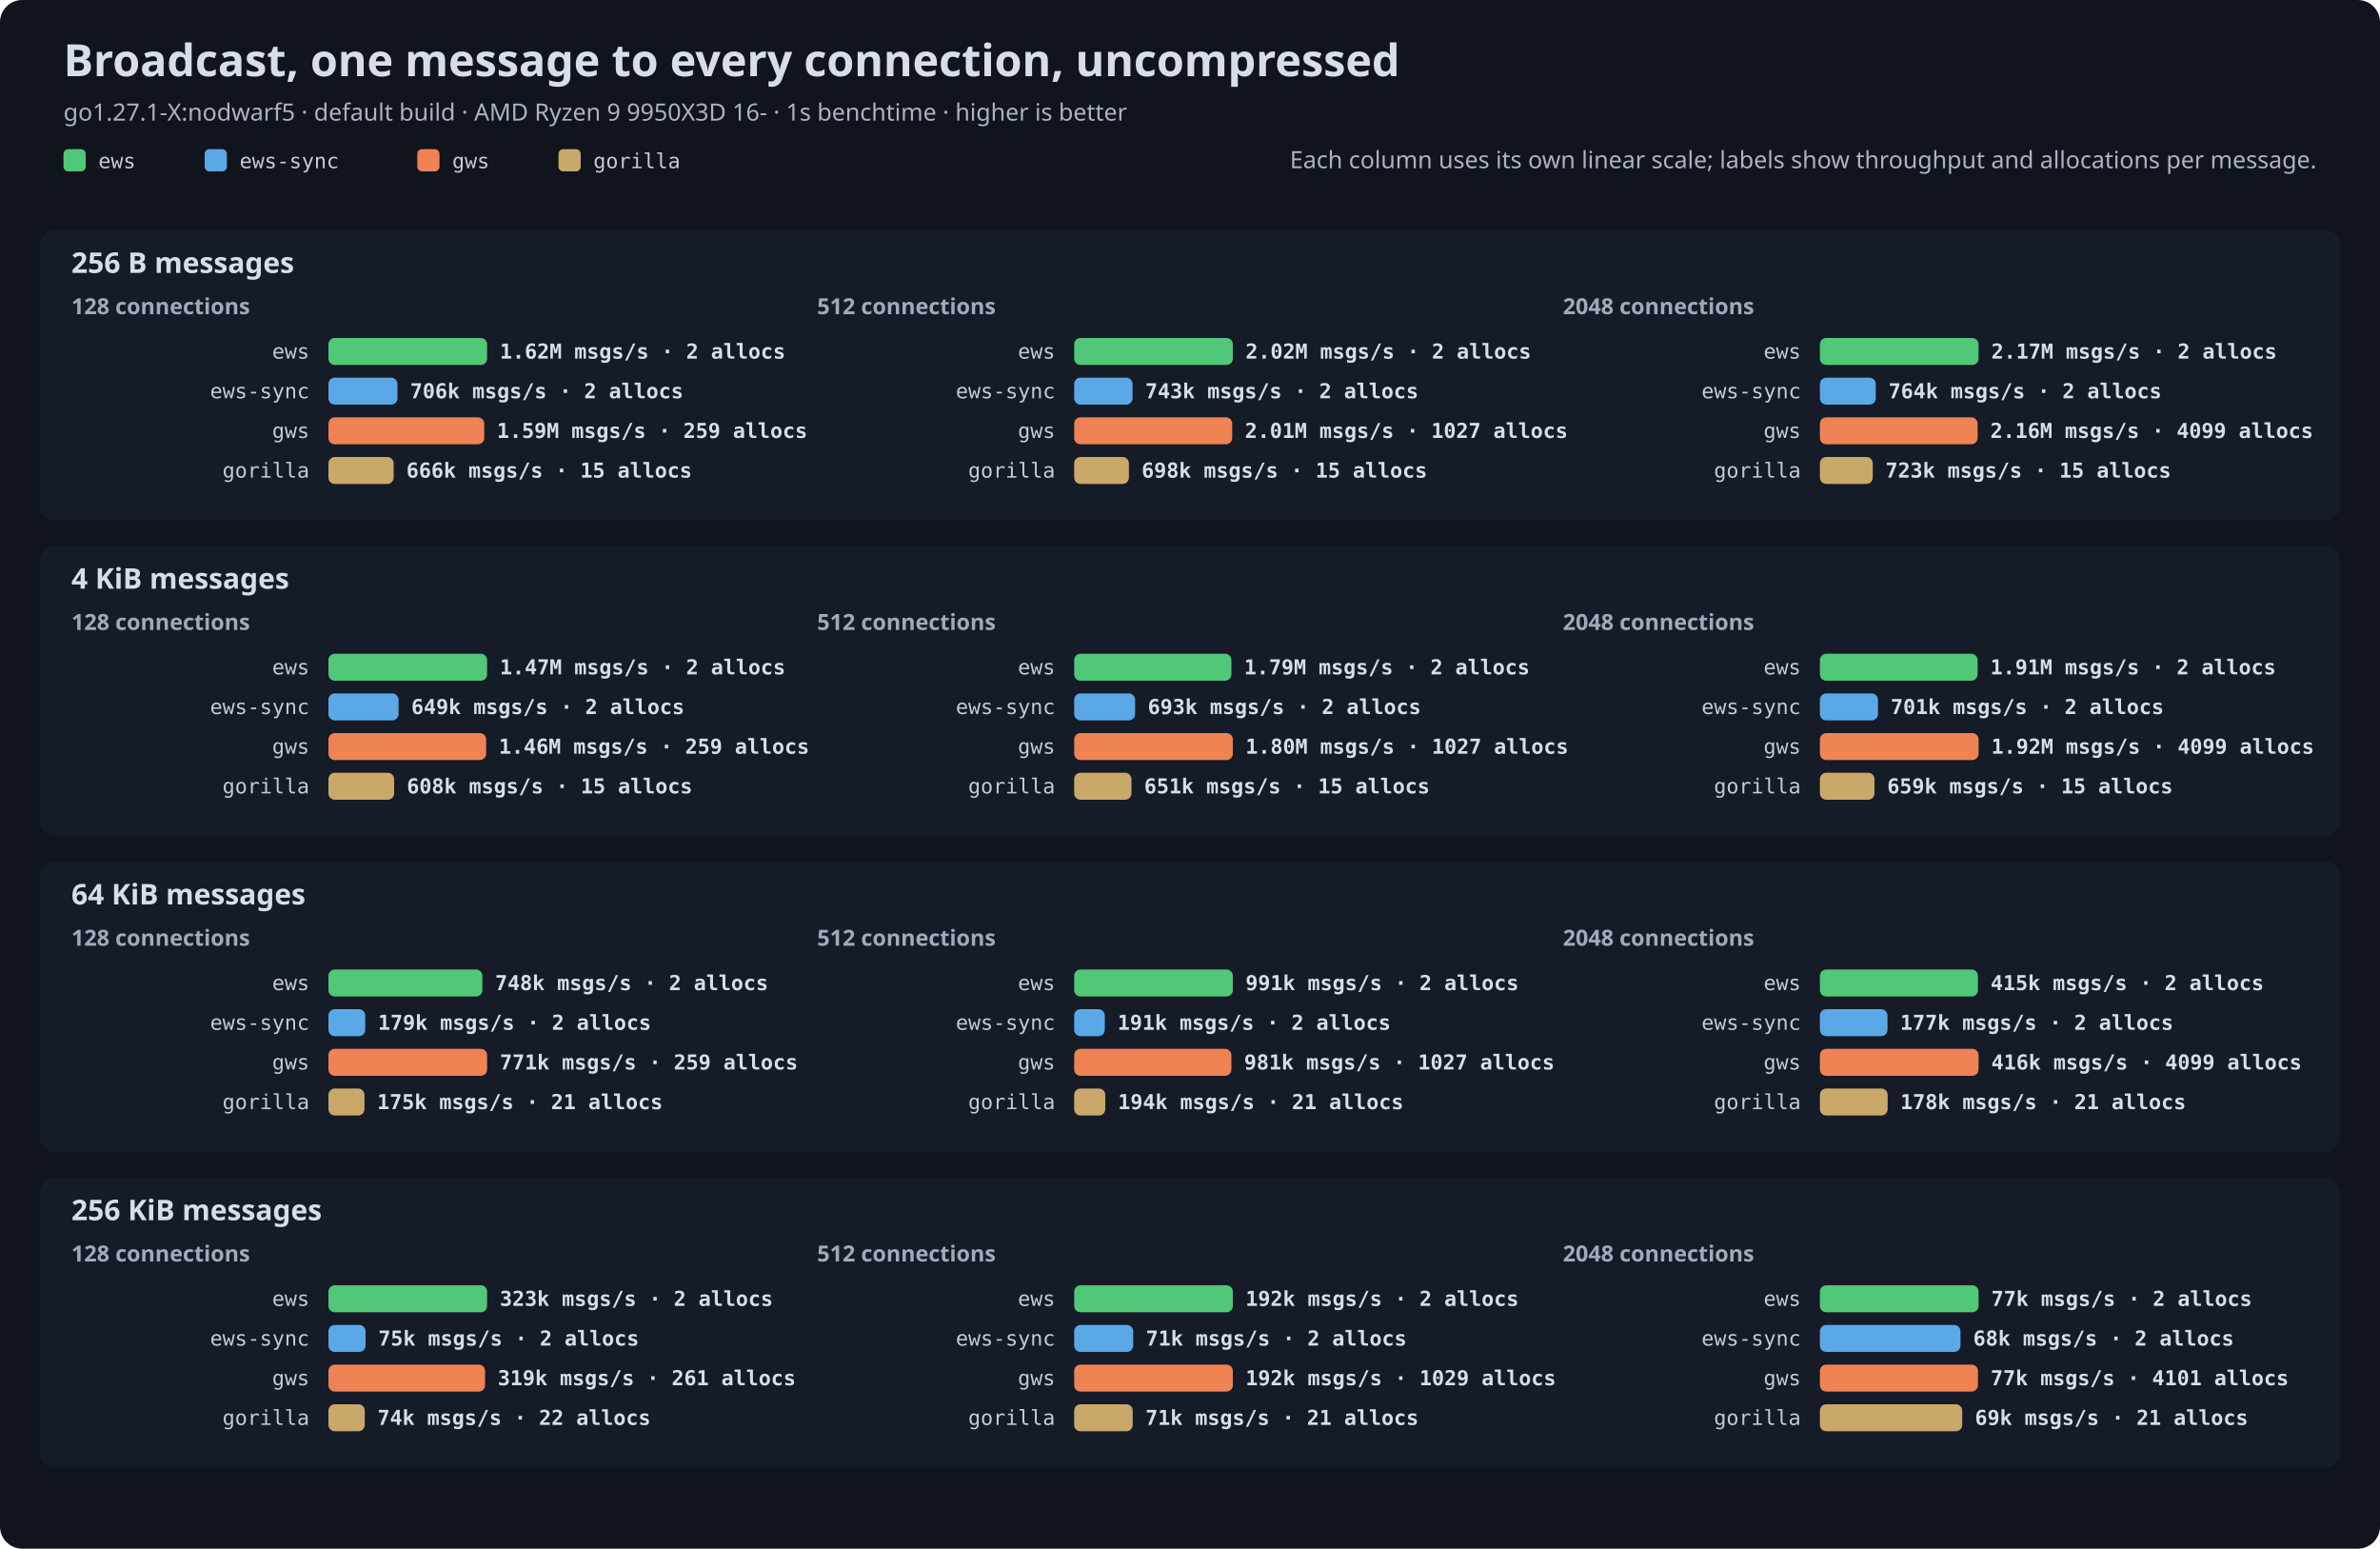
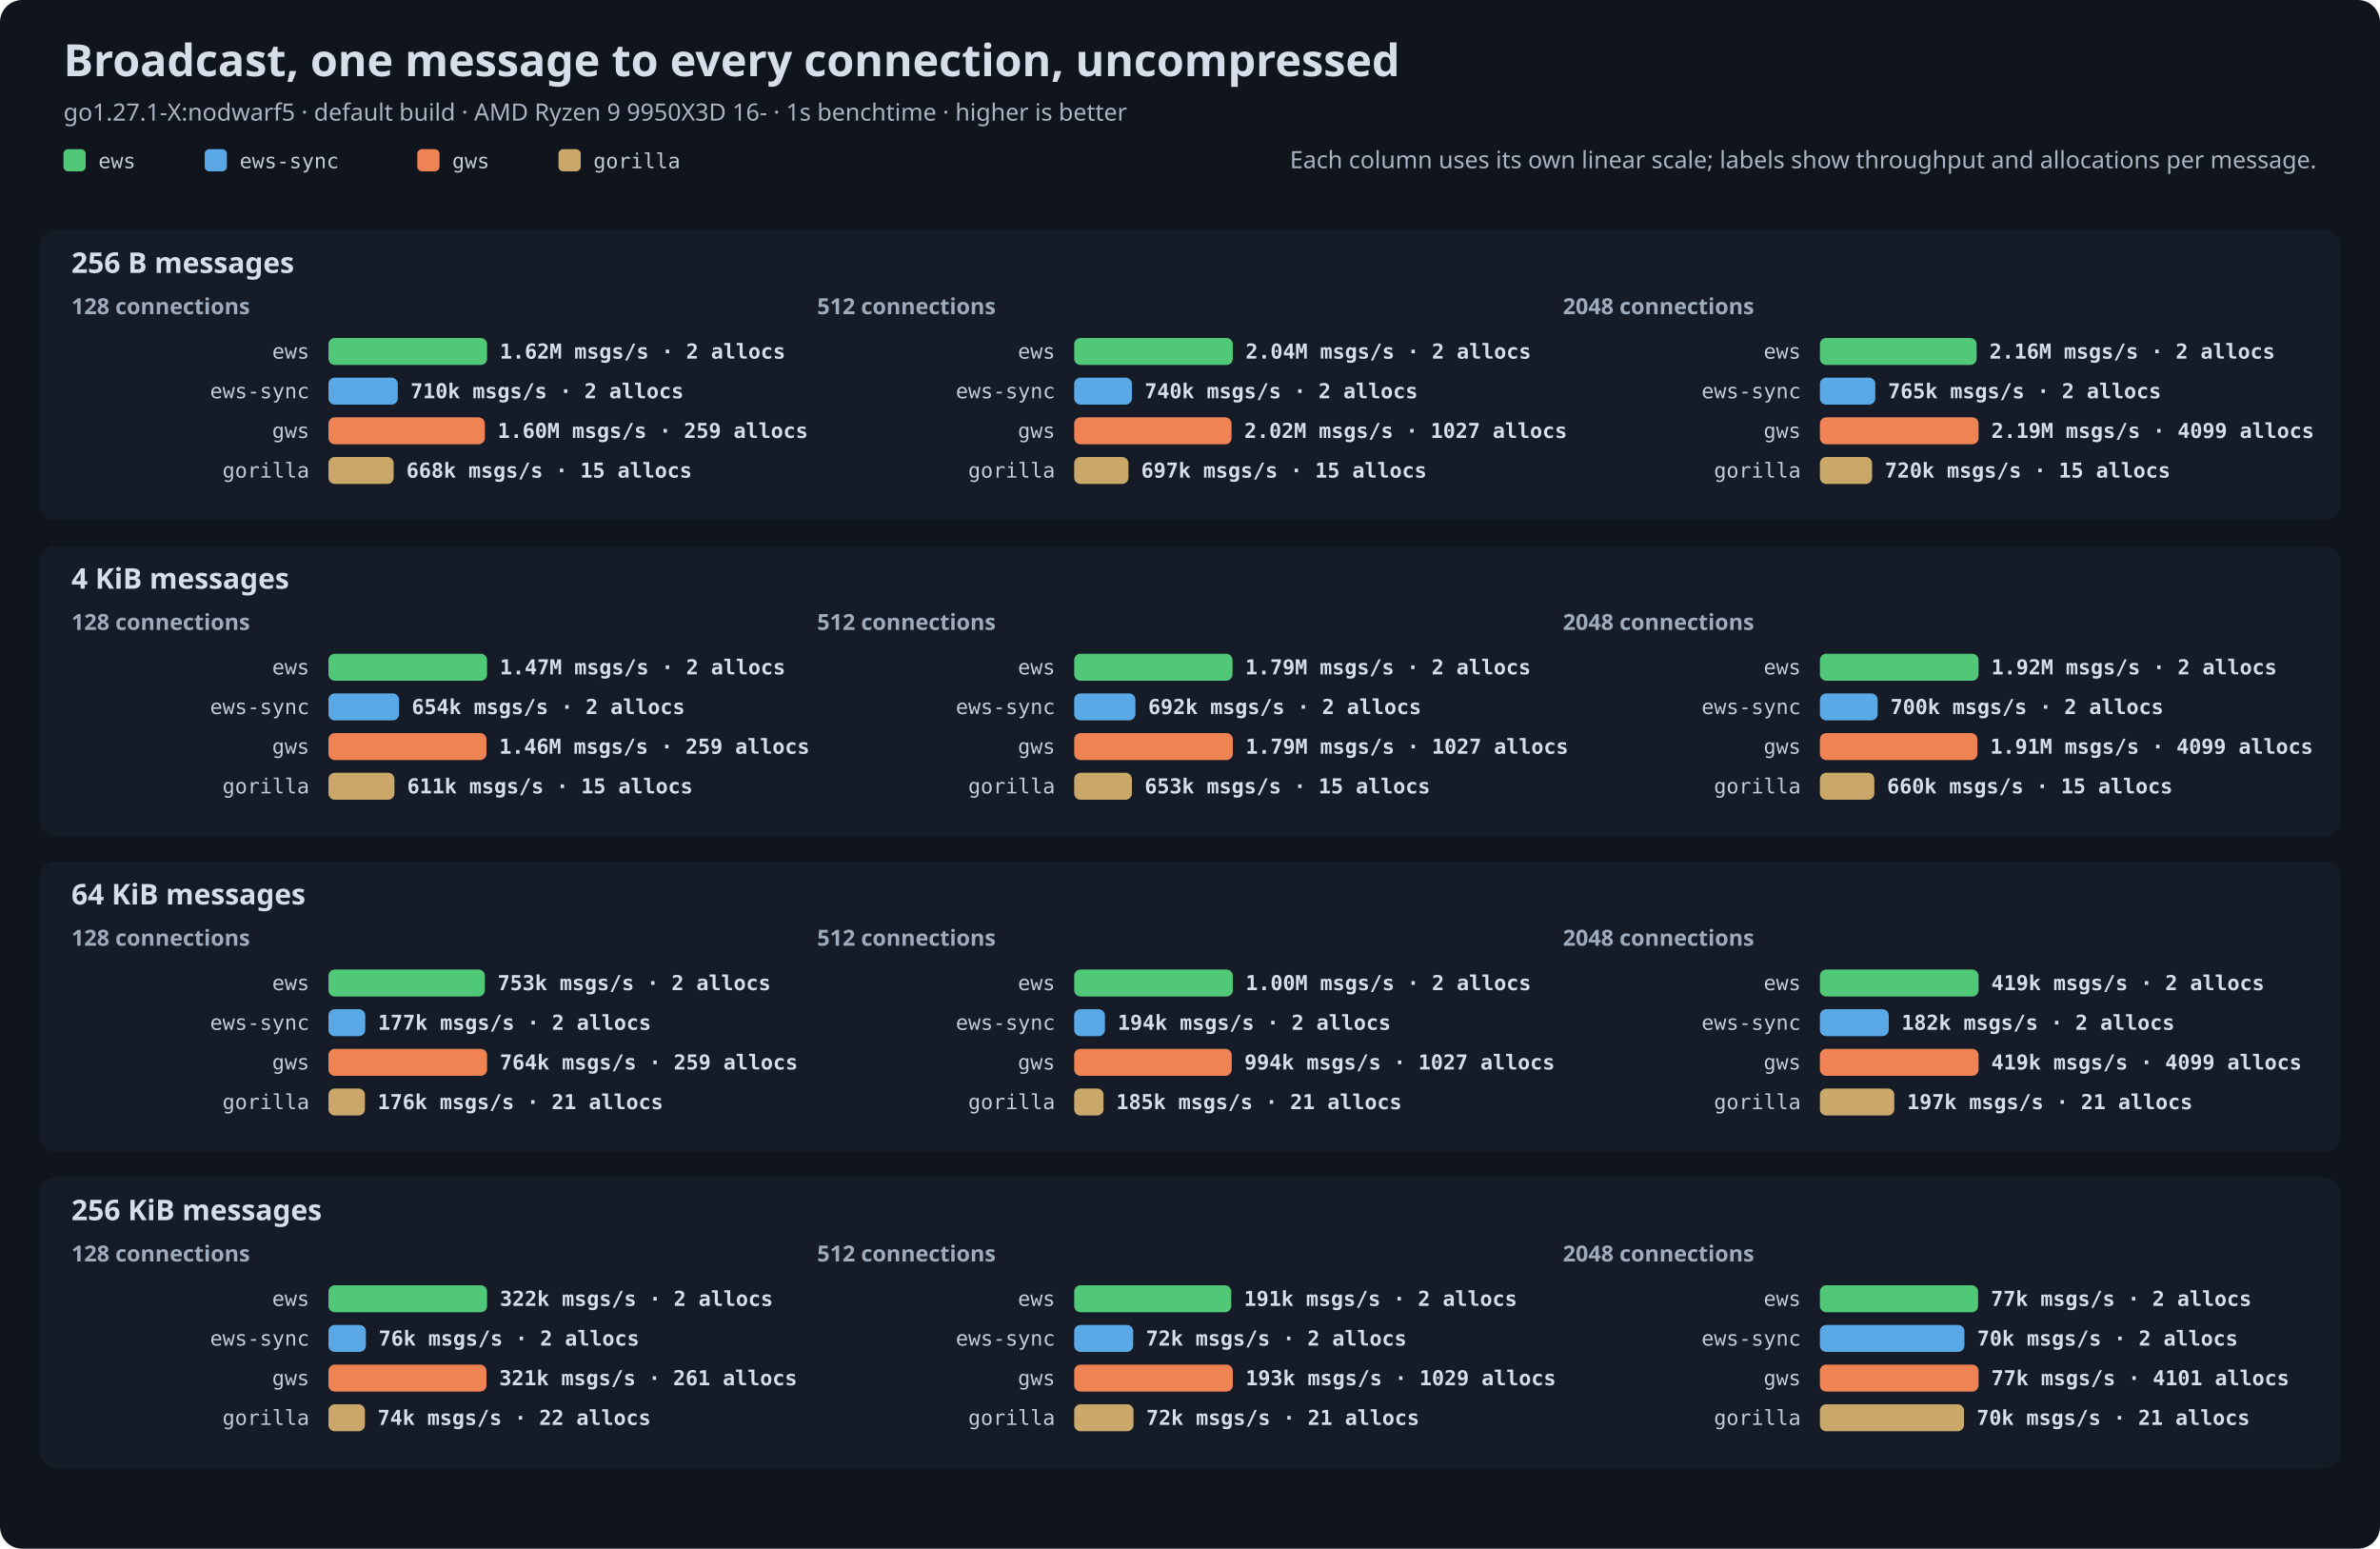
<svg xmlns="http://www.w3.org/2000/svg" width="1500" height="976" viewBox="0 0 1500 976" role="img" aria-labelledby="title desc">
  <style>text{font-family:ui-monospace,SFMono-Regular,Menlo,Consolas,monospace;fill:#d8dee9}.title{font-family:ui-sans-serif,system-ui,sans-serif;font-size:28px;font-weight:700}.subtitle{font-family:ui-sans-serif,system-ui,sans-serif;font-size:15px;fill:#aab4c3}.group{font-family:ui-sans-serif,system-ui,sans-serif;font-size:18px;font-weight:650}.contract{font-family:ui-sans-serif,system-ui,sans-serif;font-size:14px;font-weight:650;fill:#9eabbc}.series{font-size:13px;fill:#c4ccd8}.value{font-size:13px;font-weight:650}.panel{fill:#151c27}</style>
  <rect width="1500" height="976" rx="14" fill="#10151d" />
  <text class="title" x="40" y="48">Broadcast, one message to every connection, uncompressed</text>
  <text class="subtitle" x="40" y="76">go1.27.1-X:nodwarf5 · default build · AMD Ryzen 9 9950X3D 16- · 1s benchtime · higher is better</text>
  <rect x="40" y="94" width="14" height="14" rx="3" fill="#50c878" />
  <text class="series" x="62" y="106">ews</text>
  <rect x="129" y="94" width="14" height="14" rx="3" fill="#5aa9e6" />
  <text class="series" x="151" y="106">ews-sync</text>
  <rect x="263" y="94" width="14" height="14" rx="3" fill="#ef8354" />
  <text class="series" x="285" y="106">gws</text>
  <rect x="352" y="94" width="14" height="14" rx="3" fill="#c9a86a" />
  <text class="series" x="374" y="106">gorilla</text>
  <text class="subtitle" x="1460" y="106" text-anchor="end">Each column uses its own linear scale; labels show throughput and allocations per message.</text>
  <g transform="translate(0,145)">
    <rect class="panel" x="25" y="0" width="1450" height="183" rx="10" />
    <text class="group" x="45" y="27">256 B messages</text>
    <text class="contract" x="45" y="53">128 connections</text>
    <text class="series" x="195" y="81" text-anchor="end">ews</text>
    <rect x="207" y="68" width="100.0" height="17" rx="4" fill="#50c878" />
    <text class="value" x="315.0" y="81">1.62M msgs/s · 2 allocs</text>
    <text class="series" x="195" y="106" text-anchor="end">ews-sync</text>
-     <rect x="207" y="93" width="43.5" height="17" rx="4" fill="#5aa9e6" />
-     <text class="value" x="258.5" y="106">706k msgs/s · 2 allocs</text>
+     <rect x="207" y="93" width="43.7" height="17" rx="4" fill="#5aa9e6" />
+     <text class="value" x="258.7" y="106">710k msgs/s · 2 allocs</text>
    <text class="series" x="195" y="131" text-anchor="end">gws</text>
-     <rect x="207" y="118" width="98.2" height="17" rx="4" fill="#ef8354" />
-     <text class="value" x="313.2" y="131">1.59M msgs/s · 259 allocs</text>
+     <rect x="207" y="118" width="98.6" height="17" rx="4" fill="#ef8354" />
+     <text class="value" x="313.6" y="131">1.60M msgs/s · 259 allocs</text>
    <text class="series" x="195" y="156" text-anchor="end">gorilla</text>
    <rect x="207" y="143" width="41.1" height="17" rx="4" fill="#c9a86a" />
-     <text class="value" x="256.1" y="156">666k msgs/s · 15 allocs</text>
+     <text class="value" x="256.1" y="156">668k msgs/s · 15 allocs</text>
    <text class="contract" x="515" y="53">512 connections</text>
    <text class="series" x="665" y="81" text-anchor="end">ews</text>
    <rect x="677" y="68" width="100.0" height="17" rx="4" fill="#50c878" />
-     <text class="value" x="785.0" y="81">2.02M msgs/s · 2 allocs</text>
+     <text class="value" x="785.0" y="81">2.04M msgs/s · 2 allocs</text>
    <text class="series" x="665" y="106" text-anchor="end">ews-sync</text>
-     <rect x="677" y="93" width="36.8" height="17" rx="4" fill="#5aa9e6" />
-     <text class="value" x="721.8" y="106">743k msgs/s · 2 allocs</text>
+     <rect x="677" y="93" width="36.4" height="17" rx="4" fill="#5aa9e6" />
+     <text class="value" x="721.4" y="106">740k msgs/s · 2 allocs</text>
    <text class="series" x="665" y="131" text-anchor="end">gws</text>
-     <rect x="677" y="118" width="99.6" height="17" rx="4" fill="#ef8354" />
-     <text class="value" x="784.6" y="131">2.01M msgs/s · 1027 allocs</text>
+     <rect x="677" y="118" width="99.2" height="17" rx="4" fill="#ef8354" />
+     <text class="value" x="784.2" y="131">2.02M msgs/s · 1027 allocs</text>
    <text class="series" x="665" y="156" text-anchor="end">gorilla</text>
-     <rect x="677" y="143" width="34.5" height="17" rx="4" fill="#c9a86a" />
-     <text class="value" x="719.5" y="156">698k msgs/s · 15 allocs</text>
+     <rect x="677" y="143" width="34.2" height="17" rx="4" fill="#c9a86a" />
+     <text class="value" x="719.2" y="156">697k msgs/s · 15 allocs</text>
    <text class="contract" x="985" y="53">2048 connections</text>
    <text class="series" x="1135" y="81" text-anchor="end">ews</text>
-     <rect x="1147" y="68" width="100.0" height="17" rx="4" fill="#50c878" />
-     <text class="value" x="1255.0" y="81">2.17M msgs/s · 2 allocs</text>
+     <rect x="1147" y="68" width="98.8" height="17" rx="4" fill="#50c878" />
+     <text class="value" x="1253.8" y="81">2.16M msgs/s · 2 allocs</text>
    <text class="series" x="1135" y="106" text-anchor="end">ews-sync</text>
-     <rect x="1147" y="93" width="35.2" height="17" rx="4" fill="#5aa9e6" />
-     <text class="value" x="1190.2" y="106">764k msgs/s · 2 allocs</text>
+     <rect x="1147" y="93" width="34.9" height="17" rx="4" fill="#5aa9e6" />
+     <text class="value" x="1189.9" y="106">765k msgs/s · 2 allocs</text>
    <text class="series" x="1135" y="131" text-anchor="end">gws</text>
-     <rect x="1147" y="118" width="99.4" height="17" rx="4" fill="#ef8354" />
-     <text class="value" x="1254.4" y="131">2.16M msgs/s · 4099 allocs</text>
+     <rect x="1147" y="118" width="100.0" height="17" rx="4" fill="#ef8354" />
+     <text class="value" x="1255.0" y="131">2.19M msgs/s · 4099 allocs</text>
    <text class="series" x="1135" y="156" text-anchor="end">gorilla</text>
-     <rect x="1147" y="143" width="33.3" height="17" rx="4" fill="#c9a86a" />
-     <text class="value" x="1188.3" y="156">723k msgs/s · 15 allocs</text>
+     <rect x="1147" y="143" width="32.9" height="17" rx="4" fill="#c9a86a" />
+     <text class="value" x="1187.9" y="156">720k msgs/s · 15 allocs</text>
  </g>
  <g transform="translate(0,344)">
    <rect class="panel" x="25" y="0" width="1450" height="183" rx="10" />
    <text class="group" x="45" y="27">4 KiB messages</text>
    <text class="contract" x="45" y="53">128 connections</text>
    <text class="series" x="195" y="81" text-anchor="end">ews</text>
    <rect x="207" y="68" width="100.0" height="17" rx="4" fill="#50c878" />
    <text class="value" x="315.0" y="81">1.47M msgs/s · 2 allocs</text>
    <text class="series" x="195" y="106" text-anchor="end">ews-sync</text>
-     <rect x="207" y="93" width="44.2" height="17" rx="4" fill="#5aa9e6" />
-     <text class="value" x="259.2" y="106">649k msgs/s · 2 allocs</text>
+     <rect x="207" y="93" width="44.5" height="17" rx="4" fill="#5aa9e6" />
+     <text class="value" x="259.5" y="106">654k msgs/s · 2 allocs</text>
    <text class="series" x="195" y="131" text-anchor="end">gws</text>
-     <rect x="207" y="118" width="99.4" height="17" rx="4" fill="#ef8354" />
-     <text class="value" x="314.4" y="131">1.46M msgs/s · 259 allocs</text>
+     <rect x="207" y="118" width="99.6" height="17" rx="4" fill="#ef8354" />
+     <text class="value" x="314.6" y="131">1.46M msgs/s · 259 allocs</text>
    <text class="series" x="195" y="156" text-anchor="end">gorilla</text>
-     <rect x="207" y="143" width="41.4" height="17" rx="4" fill="#c9a86a" />
-     <text class="value" x="256.4" y="156">608k msgs/s · 15 allocs</text>
+     <rect x="207" y="143" width="41.6" height="17" rx="4" fill="#c9a86a" />
+     <text class="value" x="256.6" y="156">611k msgs/s · 15 allocs</text>
    <text class="contract" x="515" y="53">512 connections</text>
    <text class="series" x="665" y="81" text-anchor="end">ews</text>
-     <rect x="677" y="68" width="99.1" height="17" rx="4" fill="#50c878" />
-     <text class="value" x="784.1" y="81">1.79M msgs/s · 2 allocs</text>
+     <rect x="677" y="68" width="99.8" height="17" rx="4" fill="#50c878" />
+     <text class="value" x="784.8" y="81">1.79M msgs/s · 2 allocs</text>
    <text class="series" x="665" y="106" text-anchor="end">ews-sync</text>
-     <rect x="677" y="93" width="38.4" height="17" rx="4" fill="#5aa9e6" />
-     <text class="value" x="723.4" y="106">693k msgs/s · 2 allocs</text>
+     <rect x="677" y="93" width="38.6" height="17" rx="4" fill="#5aa9e6" />
+     <text class="value" x="723.6" y="106">692k msgs/s · 2 allocs</text>
    <text class="series" x="665" y="131" text-anchor="end">gws</text>
    <rect x="677" y="118" width="100.0" height="17" rx="4" fill="#ef8354" />
-     <text class="value" x="785.0" y="131">1.80M msgs/s · 1027 allocs</text>
+     <text class="value" x="785.0" y="131">1.79M msgs/s · 1027 allocs</text>
    <text class="series" x="665" y="156" text-anchor="end">gorilla</text>
-     <rect x="677" y="143" width="36.1" height="17" rx="4" fill="#c9a86a" />
-     <text class="value" x="721.1" y="156">651k msgs/s · 15 allocs</text>
+     <rect x="677" y="143" width="36.4" height="17" rx="4" fill="#c9a86a" />
+     <text class="value" x="721.4" y="156">653k msgs/s · 15 allocs</text>
    <text class="contract" x="985" y="53">2048 connections</text>
    <text class="series" x="1135" y="81" text-anchor="end">ews</text>
-     <rect x="1147" y="68" width="99.4" height="17" rx="4" fill="#50c878" />
-     <text class="value" x="1254.4" y="81">1.91M msgs/s · 2 allocs</text>
+     <rect x="1147" y="68" width="100.0" height="17" rx="4" fill="#50c878" />
+     <text class="value" x="1255.0" y="81">1.92M msgs/s · 2 allocs</text>
    <text class="series" x="1135" y="106" text-anchor="end">ews-sync</text>
-     <rect x="1147" y="93" width="36.6" height="17" rx="4" fill="#5aa9e6" />
-     <text class="value" x="1191.6" y="106">701k msgs/s · 2 allocs</text>
+     <rect x="1147" y="93" width="36.4" height="17" rx="4" fill="#5aa9e6" />
+     <text class="value" x="1191.4" y="106">700k msgs/s · 2 allocs</text>
    <text class="series" x="1135" y="131" text-anchor="end">gws</text>
-     <rect x="1147" y="118" width="100.0" height="17" rx="4" fill="#ef8354" />
-     <text class="value" x="1255.0" y="131">1.92M msgs/s · 4099 allocs</text>
+     <rect x="1147" y="118" width="99.3" height="17" rx="4" fill="#ef8354" />
+     <text class="value" x="1254.3" y="131">1.91M msgs/s · 4099 allocs</text>
    <text class="series" x="1135" y="156" text-anchor="end">gorilla</text>
-     <rect x="1147" y="143" width="34.4" height="17" rx="4" fill="#c9a86a" />
-     <text class="value" x="1189.4" y="156">659k msgs/s · 15 allocs</text>
+     <rect x="1147" y="143" width="34.3" height="17" rx="4" fill="#c9a86a" />
+     <text class="value" x="1189.3" y="156">660k msgs/s · 15 allocs</text>
  </g>
  <g transform="translate(0,543)">
    <rect class="panel" x="25" y="0" width="1450" height="183" rx="10" />
    <text class="group" x="45" y="27">64 KiB messages</text>
    <text class="contract" x="45" y="53">128 connections</text>
    <text class="series" x="195" y="81" text-anchor="end">ews</text>
-     <rect x="207" y="68" width="97.0" height="17" rx="4" fill="#50c878" />
-     <text class="value" x="312.0" y="81">748k msgs/s · 2 allocs</text>
+     <rect x="207" y="68" width="98.6" height="17" rx="4" fill="#50c878" />
+     <text class="value" x="313.6" y="81">753k msgs/s · 2 allocs</text>
    <text class="series" x="195" y="106" text-anchor="end">ews-sync</text>
    <rect x="207" y="93" width="23.2" height="17" rx="4" fill="#5aa9e6" />
-     <text class="value" x="238.2" y="106">179k msgs/s · 2 allocs</text>
+     <text class="value" x="238.2" y="106">177k msgs/s · 2 allocs</text>
    <text class="series" x="195" y="131" text-anchor="end">gws</text>
    <rect x="207" y="118" width="100.0" height="17" rx="4" fill="#ef8354" />
-     <text class="value" x="315.0" y="131">771k msgs/s · 259 allocs</text>
+     <text class="value" x="315.0" y="131">764k msgs/s · 259 allocs</text>
    <text class="series" x="195" y="156" text-anchor="end">gorilla</text>
-     <rect x="207" y="143" width="22.7" height="17" rx="4" fill="#c9a86a" />
-     <text class="value" x="237.7" y="156">175k msgs/s · 21 allocs</text>
+     <rect x="207" y="143" width="23.0" height="17" rx="4" fill="#c9a86a" />
+     <text class="value" x="238.0" y="156">176k msgs/s · 21 allocs</text>
    <text class="contract" x="515" y="53">512 connections</text>
    <text class="series" x="665" y="81" text-anchor="end">ews</text>
    <rect x="677" y="68" width="100.0" height="17" rx="4" fill="#50c878" />
-     <text class="value" x="785.0" y="81">991k msgs/s · 2 allocs</text>
+     <text class="value" x="785.0" y="81">1.00M msgs/s · 2 allocs</text>
    <text class="series" x="665" y="106" text-anchor="end">ews-sync</text>
-     <rect x="677" y="93" width="19.3" height="17" rx="4" fill="#5aa9e6" />
-     <text class="value" x="704.3" y="106">191k msgs/s · 2 allocs</text>
+     <rect x="677" y="93" width="19.4" height="17" rx="4" fill="#5aa9e6" />
+     <text class="value" x="704.4" y="106">194k msgs/s · 2 allocs</text>
    <text class="series" x="665" y="131" text-anchor="end">gws</text>
-     <rect x="677" y="118" width="99.1" height="17" rx="4" fill="#ef8354" />
-     <text class="value" x="784.1" y="131">981k msgs/s · 1027 allocs</text>
+     <rect x="677" y="118" width="99.3" height="17" rx="4" fill="#ef8354" />
+     <text class="value" x="784.3" y="131">994k msgs/s · 1027 allocs</text>
    <text class="series" x="665" y="156" text-anchor="end">gorilla</text>
-     <rect x="677" y="143" width="19.6" height="17" rx="4" fill="#c9a86a" />
-     <text class="value" x="704.6" y="156">194k msgs/s · 21 allocs</text>
+     <rect x="677" y="143" width="18.5" height="17" rx="4" fill="#c9a86a" />
+     <text class="value" x="703.5" y="156">185k msgs/s · 21 allocs</text>
    <text class="contract" x="985" y="53">2048 connections</text>
    <text class="series" x="1135" y="81" text-anchor="end">ews</text>
-     <rect x="1147" y="68" width="99.6" height="17" rx="4" fill="#50c878" />
-     <text class="value" x="1254.6" y="81">415k msgs/s · 2 allocs</text>
+     <rect x="1147" y="68" width="100.0" height="17" rx="4" fill="#50c878" />
+     <text class="value" x="1255.0" y="81">419k msgs/s · 2 allocs</text>
    <text class="series" x="1135" y="106" text-anchor="end">ews-sync</text>
-     <rect x="1147" y="93" width="42.6" height="17" rx="4" fill="#5aa9e6" />
-     <text class="value" x="1197.6" y="106">177k msgs/s · 2 allocs</text>
+     <rect x="1147" y="93" width="43.4" height="17" rx="4" fill="#5aa9e6" />
+     <text class="value" x="1198.4" y="106">182k msgs/s · 2 allocs</text>
    <text class="series" x="1135" y="131" text-anchor="end">gws</text>
    <rect x="1147" y="118" width="100.0" height="17" rx="4" fill="#ef8354" />
-     <text class="value" x="1255.0" y="131">416k msgs/s · 4099 allocs</text>
+     <text class="value" x="1255.0" y="131">419k msgs/s · 4099 allocs</text>
    <text class="series" x="1135" y="156" text-anchor="end">gorilla</text>
-     <rect x="1147" y="143" width="42.7" height="17" rx="4" fill="#c9a86a" />
-     <text class="value" x="1197.7" y="156">178k msgs/s · 21 allocs</text>
+     <rect x="1147" y="143" width="46.9" height="17" rx="4" fill="#c9a86a" />
+     <text class="value" x="1201.9" y="156">197k msgs/s · 21 allocs</text>
  </g>
  <g transform="translate(0,742)">
    <rect class="panel" x="25" y="0" width="1450" height="183" rx="10" />
    <text class="group" x="45" y="27">256 KiB messages</text>
    <text class="contract" x="45" y="53">128 connections</text>
    <text class="series" x="195" y="81" text-anchor="end">ews</text>
    <rect x="207" y="68" width="100.0" height="17" rx="4" fill="#50c878" />
-     <text class="value" x="315.0" y="81">323k msgs/s · 2 allocs</text>
+     <text class="value" x="315.0" y="81">322k msgs/s · 2 allocs</text>
    <text class="series" x="195" y="106" text-anchor="end">ews-sync</text>
-     <rect x="207" y="93" width="23.4" height="17" rx="4" fill="#5aa9e6" />
-     <text class="value" x="238.4" y="106">75k msgs/s · 2 allocs</text>
+     <rect x="207" y="93" width="23.6" height="17" rx="4" fill="#5aa9e6" />
+     <text class="value" x="238.6" y="106">76k msgs/s · 2 allocs</text>
    <text class="series" x="195" y="131" text-anchor="end">gws</text>
-     <rect x="207" y="118" width="98.7" height="17" rx="4" fill="#ef8354" />
-     <text class="value" x="313.7" y="131">319k msgs/s · 261 allocs</text>
+     <rect x="207" y="118" width="99.6" height="17" rx="4" fill="#ef8354" />
+     <text class="value" x="314.6" y="131">321k msgs/s · 261 allocs</text>
    <text class="series" x="195" y="156" text-anchor="end">gorilla</text>
-     <rect x="207" y="143" width="22.9" height="17" rx="4" fill="#c9a86a" />
-     <text class="value" x="237.9" y="156">74k msgs/s · 22 allocs</text>
+     <rect x="207" y="143" width="23.0" height="17" rx="4" fill="#c9a86a" />
+     <text class="value" x="238.0" y="156">74k msgs/s · 22 allocs</text>
    <text class="contract" x="515" y="53">512 connections</text>
    <text class="series" x="665" y="81" text-anchor="end">ews</text>
-     <rect x="677" y="68" width="100.0" height="17" rx="4" fill="#50c878" />
-     <text class="value" x="785.0" y="81">192k msgs/s · 2 allocs</text>
+     <rect x="677" y="68" width="99.0" height="17" rx="4" fill="#50c878" />
+     <text class="value" x="784.0" y="81">191k msgs/s · 2 allocs</text>
    <text class="series" x="665" y="106" text-anchor="end">ews-sync</text>
    <rect x="677" y="93" width="37.2" height="17" rx="4" fill="#5aa9e6" />
-     <text class="value" x="722.2" y="106">71k msgs/s · 2 allocs</text>
+     <text class="value" x="722.2" y="106">72k msgs/s · 2 allocs</text>
    <text class="series" x="665" y="131" text-anchor="end">gws</text>
    <rect x="677" y="118" width="100.0" height="17" rx="4" fill="#ef8354" />
-     <text class="value" x="785.0" y="131">192k msgs/s · 1029 allocs</text>
+     <text class="value" x="785.0" y="131">193k msgs/s · 1029 allocs</text>
    <text class="series" x="665" y="156" text-anchor="end">gorilla</text>
-     <rect x="677" y="143" width="36.9" height="17" rx="4" fill="#c9a86a" />
-     <text class="value" x="721.9" y="156">71k msgs/s · 21 allocs</text>
+     <rect x="677" y="143" width="37.4" height="17" rx="4" fill="#c9a86a" />
+     <text class="value" x="722.4" y="156">72k msgs/s · 21 allocs</text>
    <text class="contract" x="985" y="53">2048 connections</text>
    <text class="series" x="1135" y="81" text-anchor="end">ews</text>
-     <rect x="1147" y="68" width="100.0" height="17" rx="4" fill="#50c878" />
-     <text class="value" x="1255.0" y="81">77k msgs/s · 2 allocs</text>
+     <rect x="1147" y="68" width="99.7" height="17" rx="4" fill="#50c878" />
+     <text class="value" x="1254.7" y="81">77k msgs/s · 2 allocs</text>
    <text class="series" x="1135" y="106" text-anchor="end">ews-sync</text>
-     <rect x="1147" y="93" width="88.6" height="17" rx="4" fill="#5aa9e6" />
-     <text class="value" x="1243.6" y="106">68k msgs/s · 2 allocs</text>
+     <rect x="1147" y="93" width="91.1" height="17" rx="4" fill="#5aa9e6" />
+     <text class="value" x="1246.1" y="106">70k msgs/s · 2 allocs</text>
    <text class="series" x="1135" y="131" text-anchor="end">gws</text>
-     <rect x="1147" y="118" width="99.6" height="17" rx="4" fill="#ef8354" />
-     <text class="value" x="1254.6" y="131">77k msgs/s · 4101 allocs</text>
+     <rect x="1147" y="118" width="100.0" height="17" rx="4" fill="#ef8354" />
+     <text class="value" x="1255.0" y="131">77k msgs/s · 4101 allocs</text>
    <text class="series" x="1135" y="156" text-anchor="end">gorilla</text>
-     <rect x="1147" y="143" width="89.7" height="17" rx="4" fill="#c9a86a" />
-     <text class="value" x="1244.7" y="156">69k msgs/s · 21 allocs</text>
+     <rect x="1147" y="143" width="90.8" height="17" rx="4" fill="#c9a86a" />
+     <text class="value" x="1245.8" y="156">70k msgs/s · 21 allocs</text>
  </g>
</svg>
